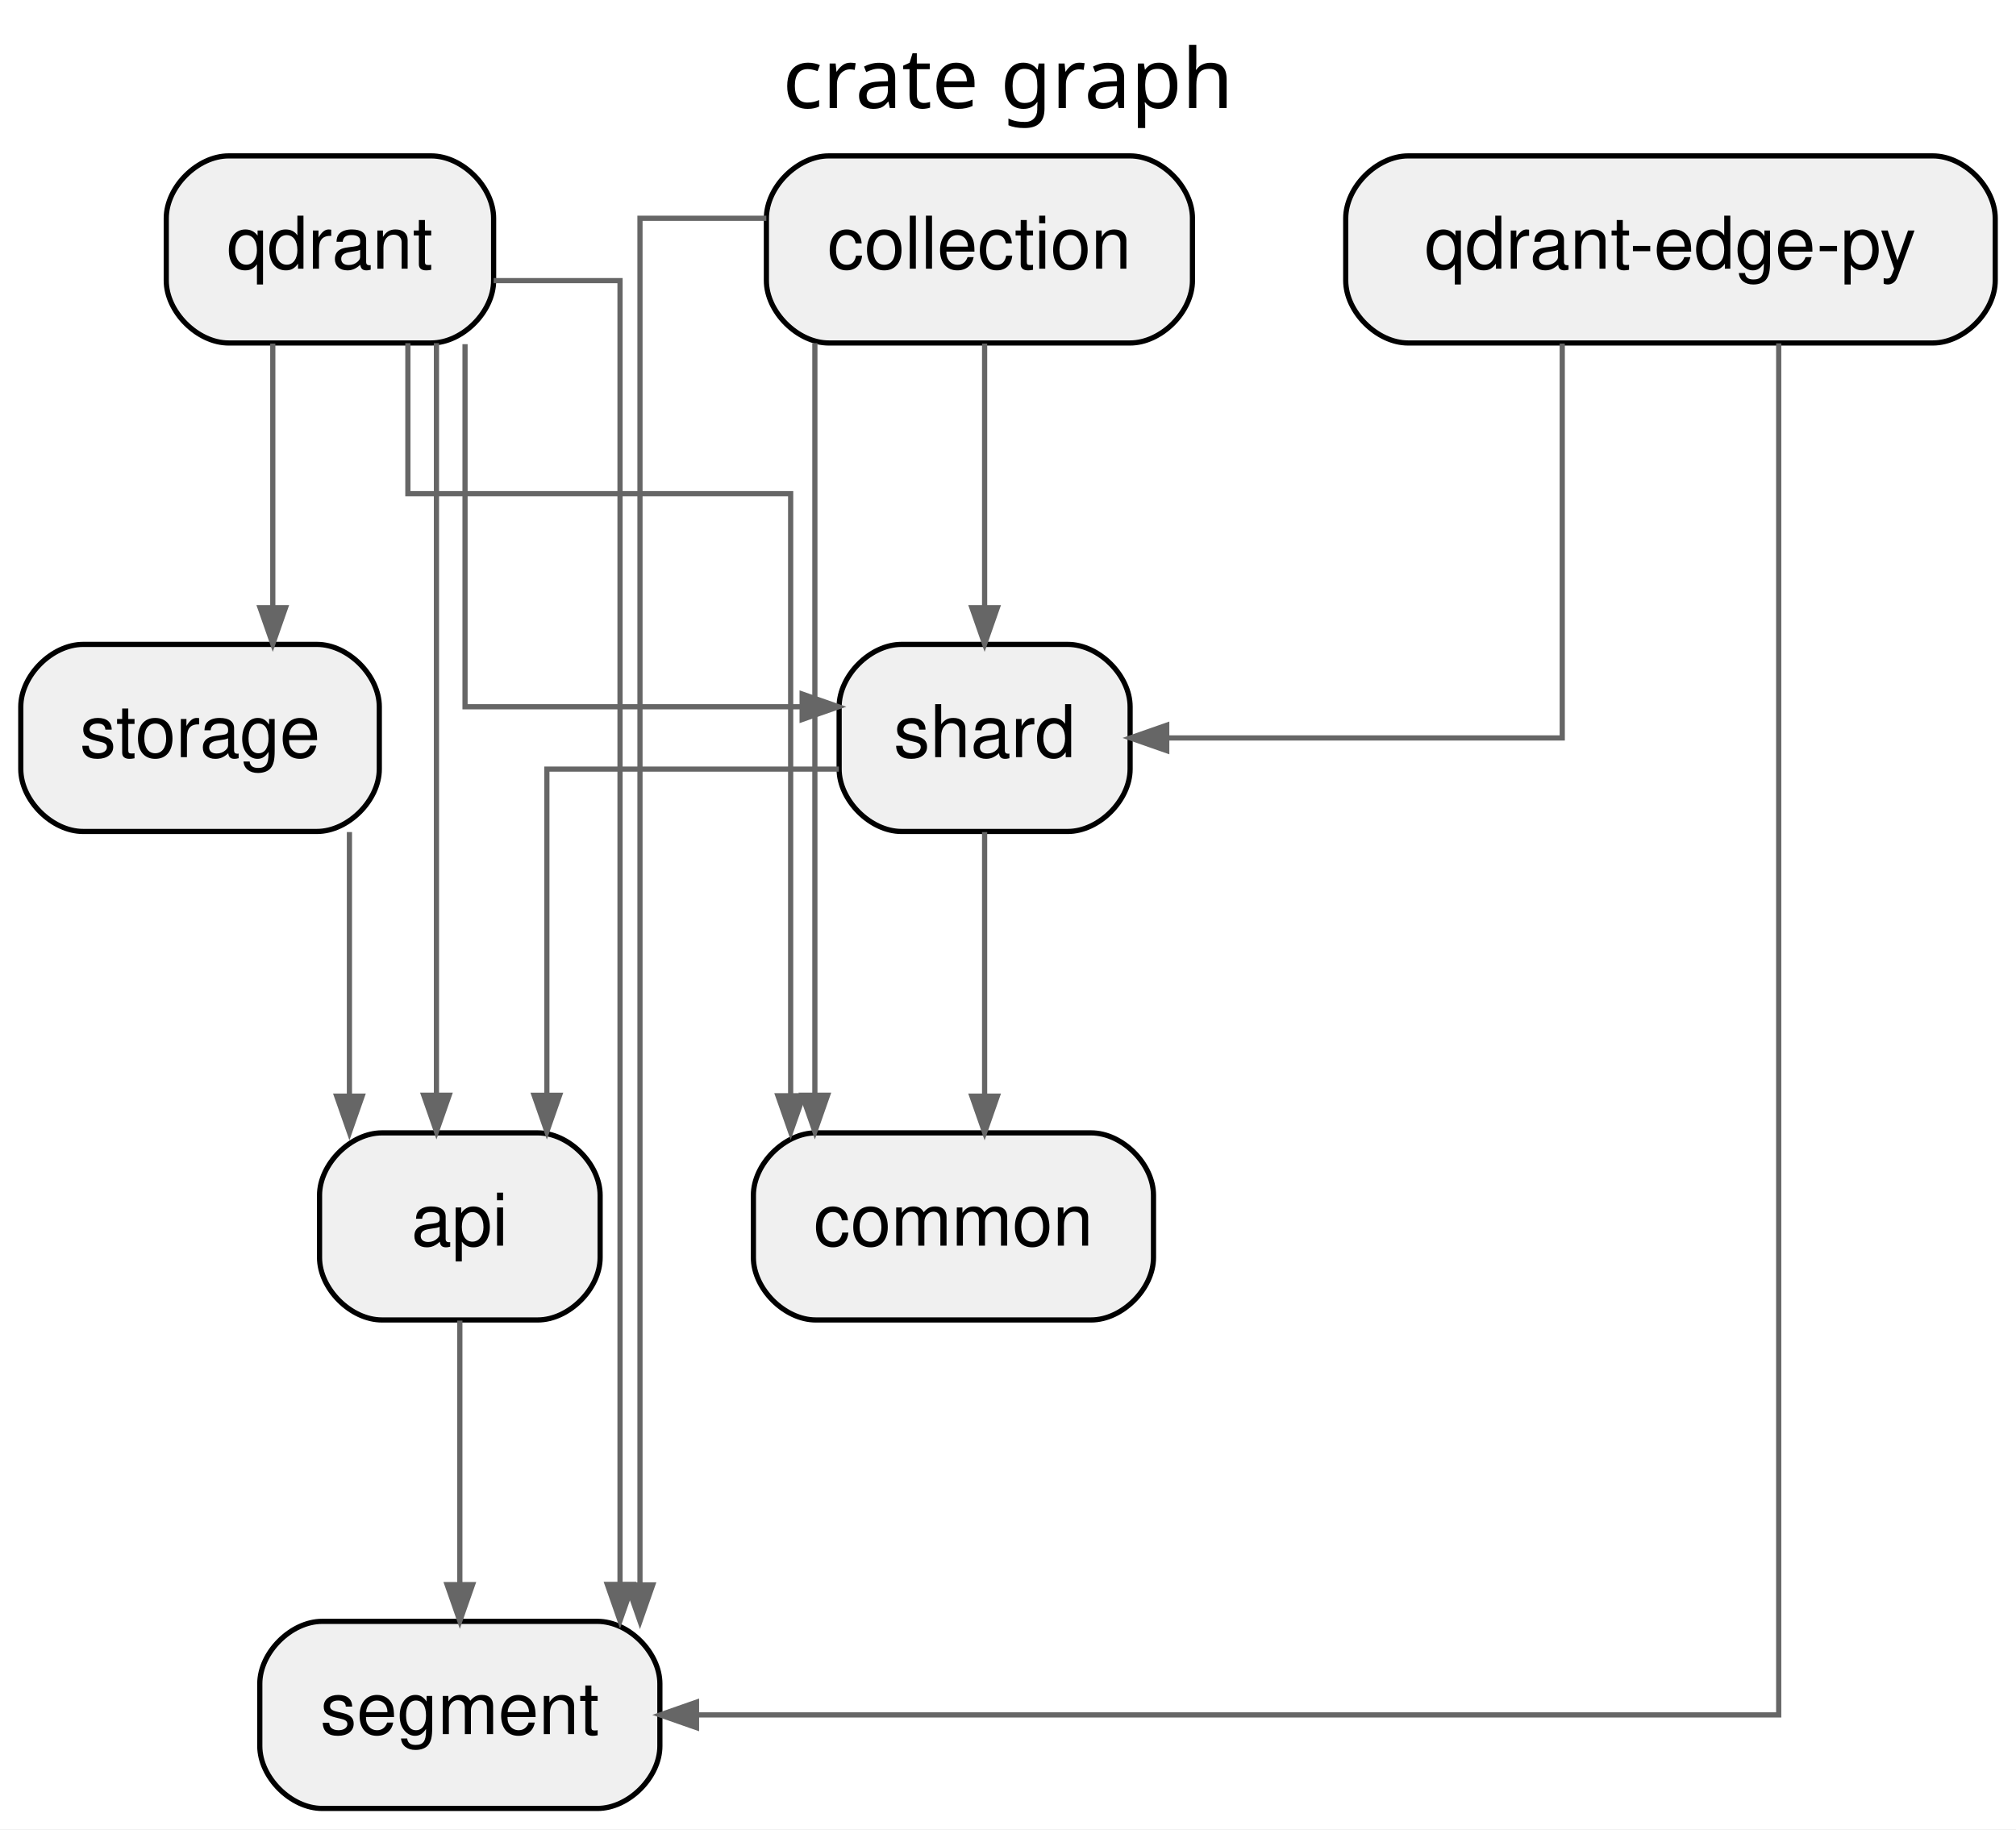
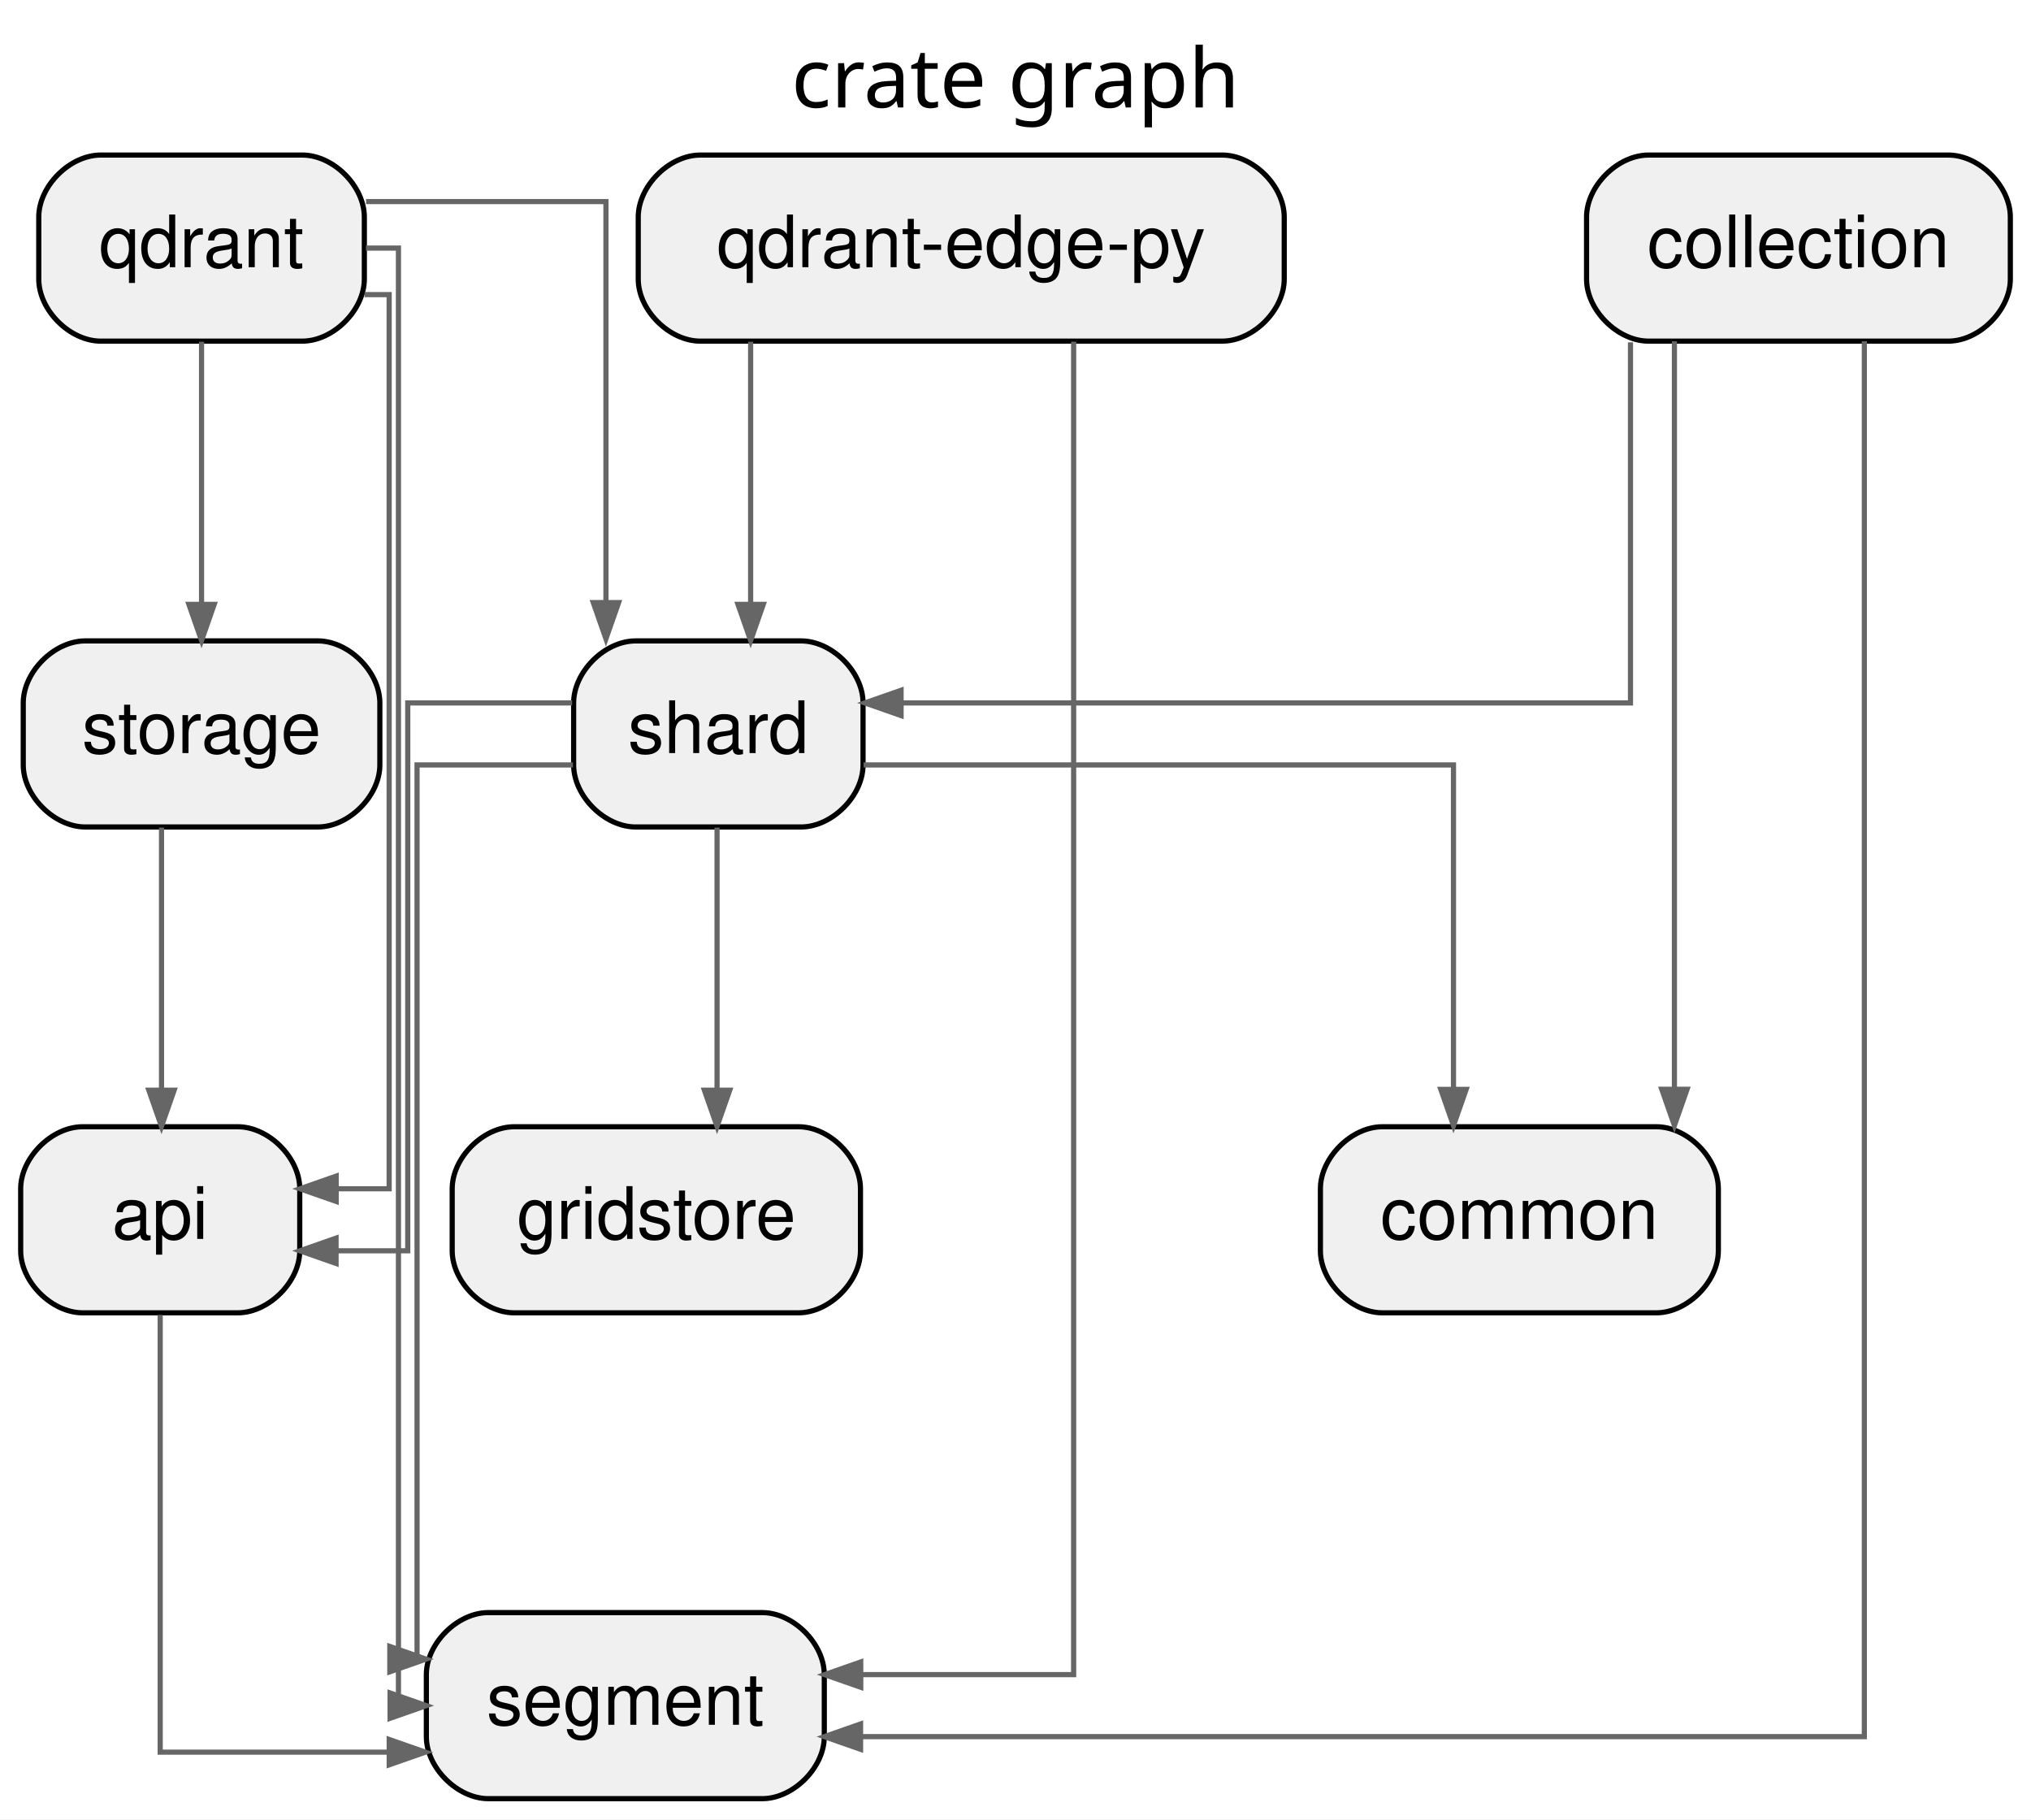
- <svg xmlns="http://www.w3.org/2000/svg" width="388pt" height="352pt" viewBox="0.00 0.00 388.00 352.00">
+ <svg xmlns="http://www.w3.org/2000/svg" width="393pt" height="352pt" viewBox="0.00 0.00 393.00 352.00">
  <g id="graph0" class="graph" transform="scale(1 1) rotate(0) translate(4 348)">
-     <polygon fill="white" stroke="transparent" points="-4,4 -4,-348 384,-348 384,4 -4,4" />
-     <text text-anchor="middle" x="190" y="-327.2" font-family="Helvetica Bold" font-size="16.00">crate graph</text>
+     <polygon fill="white" stroke="transparent" points="-4,4 -4,-348 389,-348 389,4 -4,4" />
+     <text text-anchor="middle" x="192.5" y="-327.2" font-family="Helvetica Bold" font-size="16.00">crate graph</text>
    <g id="node1" class="node">
-       <path fill="#f0f0f0" stroke="black" d="M99.5,-130C99.5,-130 69.5,-130 69.5,-130 63.5,-130 57.5,-124 57.5,-118 57.5,-118 57.5,-106 57.5,-106 57.5,-100 63.5,-94 69.5,-94 69.5,-94 99.5,-94 99.5,-94 105.5,-94 111.5,-100 111.5,-106 111.5,-106 111.5,-118 111.5,-118 111.5,-124 105.5,-130 99.5,-130" />
-       <text text-anchor="middle" x="84.5" y="-108.3" font-family="Helvetica,sans-Serif" font-size="14.00">api</text>
+       <path fill="#f0f0f0" stroke="black" d="M42,-130C42,-130 12,-130 12,-130 6,-130 0,-124 0,-118 0,-118 0,-106 0,-106 0,-100 6,-94 12,-94 12,-94 42,-94 42,-94 48,-94 54,-100 54,-106 54,-106 54,-118 54,-118 54,-124 48,-130 42,-130" />
+       <text text-anchor="middle" x="27" y="-108.3" font-family="Helvetica,sans-Serif" font-size="14.00">api</text>
+     </g>
+     <g id="node7" class="node">
+       <path fill="#f0f0f0" stroke="black" d="M143.5,-36C143.5,-36 90.5,-36 90.5,-36 84.5,-36 78.5,-30 78.5,-24 78.5,-24 78.5,-12 78.5,-12 78.5,-6 84.5,0 90.5,0 90.5,0 143.5,0 143.5,0 149.5,0 155.5,-6 155.5,-12 155.5,-12 155.5,-24 155.5,-24 155.5,-30 149.5,-36 143.5,-36" />
+       <text text-anchor="middle" x="117" y="-14.3" font-family="Helvetica,sans-Serif" font-size="14.00">segment</text>
+     </g>
+     <g id="edge1" class="edge">
+       <path fill="none" stroke="#666666" d="M27,-93.59C27,-63.96 27,-9 27,-9 27,-9 71.31,-9 71.31,-9" />
+       <polygon fill="#666666" stroke="#666666" points="71.31,-11.45 78.31,-9 71.31,-6.55 71.31,-11.45" />
+     </g>
+     <g id="node2" class="node">
+       <path fill="#f0f0f0" stroke="black" d="M373,-318C373,-318 315,-318 315,-318 309,-318 303,-312 303,-306 303,-306 303,-294 303,-294 303,-288 309,-282 315,-282 315,-282 373,-282 373,-282 379,-282 385,-288 385,-294 385,-294 385,-306 385,-306 385,-312 379,-318 373,-318" />
+       <text text-anchor="middle" x="344" y="-296.3" font-family="Helvetica,sans-Serif" font-size="14.00">collection</text>
+     </g>
+     <g id="node3" class="node">
+       <path fill="#f0f0f0" stroke="black" d="M316.5,-130C316.5,-130 263.5,-130 263.5,-130 257.5,-130 251.5,-124 251.5,-118 251.5,-118 251.5,-106 251.5,-106 251.5,-100 257.5,-94 263.5,-94 263.5,-94 316.5,-94 316.5,-94 322.5,-94 328.5,-100 328.5,-106 328.5,-106 328.5,-118 328.5,-118 328.5,-124 322.5,-130 316.5,-130" />
+       <text text-anchor="middle" x="290" y="-108.3" font-family="Helvetica,sans-Serif" font-size="14.00">common</text>
+     </g>
+     <g id="edge2" class="edge">
+       <path fill="none" stroke="#666666" d="M320,-281.97C320,-281.97 320,-137.25 320,-137.25" />
+       <polygon fill="#666666" stroke="#666666" points="322.45,-137.25 320,-130.25 317.55,-137.25 322.45,-137.25" />
+     </g>
+     <g id="edge3" class="edge">
+       <path fill="none" stroke="#666666" d="M356.75,-281.98C356.75,-218.93 356.75,-12 356.75,-12 356.75,-12 162.52,-12 162.52,-12" />
+       <polygon fill="#666666" stroke="#666666" points="162.52,-9.55 155.52,-12 162.52,-14.45 162.52,-9.55" />
+     </g>
+     <g id="node8" class="node">
+       <path fill="#f0f0f0" stroke="black" d="M151,-224C151,-224 119,-224 119,-224 113,-224 107,-218 107,-212 107,-212 107,-200 107,-200 107,-194 113,-188 119,-188 119,-188 151,-188 151,-188 157,-188 163,-194 163,-200 163,-200 163,-212 163,-212 163,-218 157,-224 151,-224" />
+       <text text-anchor="middle" x="135" y="-202.3" font-family="Helvetica,sans-Serif" font-size="14.00">shard</text>
+     </g>
+     <g id="edge4" class="edge">
+       <path fill="none" stroke="#666666" d="M311.5,-281.77C311.5,-255.99 311.5,-212 311.5,-212 311.5,-212 170.36,-212 170.36,-212" />
+       <polygon fill="#666666" stroke="#666666" points="170.36,-209.55 163.36,-212 170.36,-214.45 170.36,-209.55" />
+     </g>
+     <g id="node4" class="node">
+       <path fill="#f0f0f0" stroke="black" d="M150.5,-130C150.5,-130 95.5,-130 95.5,-130 89.5,-130 83.5,-124 83.5,-118 83.5,-118 83.5,-106 83.5,-106 83.5,-100 89.5,-94 95.5,-94 95.5,-94 150.5,-94 150.5,-94 156.5,-94 162.5,-100 162.5,-106 162.5,-106 162.5,-118 162.5,-118 162.5,-124 156.5,-130 150.5,-130" />
+       <text text-anchor="middle" x="123" y="-108.3" font-family="Helvetica,sans-Serif" font-size="14.00">gridstore</text>
+     </g>
+     <g id="node5" class="node">
+       <path fill="#f0f0f0" stroke="black" d="M54.5,-318C54.5,-318 15.5,-318 15.5,-318 9.5,-318 3.5,-312 3.5,-306 3.5,-306 3.5,-294 3.5,-294 3.5,-288 9.5,-282 15.5,-282 15.5,-282 54.5,-282 54.5,-282 60.5,-282 66.5,-288 66.5,-294 66.5,-294 66.5,-306 66.5,-306 66.5,-312 60.5,-318 54.5,-318" />
+       <text text-anchor="middle" x="35" y="-296.3" font-family="Helvetica,sans-Serif" font-size="14.00">qdrant</text>
+     </g>
+     <g id="edge5" class="edge">
+       <path fill="none" stroke="#666666" d="M66.55,-291C69.44,-291 71.3,-291 71.3,-291 71.3,-291 71.3,-118 71.3,-118 71.3,-118 61.05,-118 61.05,-118" />
+       <polygon fill="#666666" stroke="#666666" points="61.05,-115.55 54.05,-118 61.05,-120.45 61.05,-115.55" />
+     </g>
+     <g id="edge6" class="edge">
+       <path fill="none" stroke="#666666" d="M66.81,-300C70.57,-300 73.1,-300 73.1,-300 73.1,-300 73.1,-18 73.1,-18 73.1,-18 73.64,-18 73.64,-18" />
+       <polygon fill="#666666" stroke="#666666" points="71.48,-20.45 78.48,-18 71.48,-15.55 71.48,-20.45" />
+     </g>
+     <g id="edge7" class="edge">
+       <path fill="none" stroke="#666666" d="M66.83,-309C88.49,-309 113.25,-309 113.25,-309 113.25,-309 113.25,-231.41 113.25,-231.41" />
+       <polygon fill="#666666" stroke="#666666" points="115.7,-231.41 113.25,-224.41 110.8,-231.41 115.7,-231.41" />
+     </g>
+     <g id="node9" class="node">
+       <path fill="#f0f0f0" stroke="black" d="M57.5,-224C57.5,-224 12.5,-224 12.5,-224 6.5,-224 0.5,-218 0.5,-212 0.5,-212 0.5,-200 0.5,-200 0.5,-194 6.5,-188 12.5,-188 12.5,-188 57.5,-188 57.5,-188 63.5,-188 69.5,-194 69.5,-200 69.5,-200 69.5,-212 69.5,-212 69.5,-218 63.5,-224 57.5,-224" />
+       <text text-anchor="middle" x="35" y="-202.3" font-family="Helvetica,sans-Serif" font-size="14.00">storage</text>
+     </g>
+     <g id="edge8" class="edge">
+       <path fill="none" stroke="#666666" d="M35,-281.88C35,-281.88 35,-231.07 35,-231.07" />
+       <polygon fill="#666666" stroke="#666666" points="37.45,-231.07 35,-224.07 32.55,-231.07 37.45,-231.07" />
    </g>
    <g id="node6" class="node">
-       <path fill="#f0f0f0" stroke="black" d="M111,-36C111,-36 58,-36 58,-36 52,-36 46,-30 46,-24 46,-24 46,-12 46,-12 46,-6 52,0 58,0 58,0 111,0 111,0 117,0 123,-6 123,-12 123,-12 123,-24 123,-24 123,-30 117,-36 111,-36" />
-       <text text-anchor="middle" x="84.5" y="-14.3" font-family="Helvetica,sans-Serif" font-size="14.00">segment</text>
-     </g>
-     <g id="edge1" class="edge">
-       <path fill="none" stroke="#666666" d="M84.5,-93.88C84.5,-93.88 84.5,-43.07 84.5,-43.07" />
-       <polygon fill="#666666" stroke="#666666" points="86.95,-43.07 84.5,-36.07 82.05,-43.07 86.95,-43.07" />
-     </g>
-     <g id="node2" class="node">
-       <path fill="#f0f0f0" stroke="black" d="M213.5,-318C213.5,-318 155.5,-318 155.5,-318 149.5,-318 143.5,-312 143.5,-306 143.5,-306 143.5,-294 143.5,-294 143.5,-288 149.5,-282 155.5,-282 155.5,-282 213.5,-282 213.5,-282 219.5,-282 225.5,-288 225.5,-294 225.5,-294 225.5,-306 225.5,-306 225.5,-312 219.5,-318 213.5,-318" />
-       <text text-anchor="middle" x="184.5" y="-296.3" font-family="Helvetica,sans-Serif" font-size="14.00">collection</text>
-     </g>
-     <g id="node3" class="node">
-       <path fill="#f0f0f0" stroke="black" d="M206,-130C206,-130 153,-130 153,-130 147,-130 141,-124 141,-118 141,-118 141,-106 141,-106 141,-100 147,-94 153,-94 153,-94 206,-94 206,-94 212,-94 218,-100 218,-106 218,-106 218,-118 218,-118 218,-124 212,-130 206,-130" />
-       <text text-anchor="middle" x="179.5" y="-108.3" font-family="Helvetica,sans-Serif" font-size="14.00">common</text>
-     </g>
-     <g id="edge2" class="edge">
-       <path fill="none" stroke="#666666" d="M152.83,-281.97C152.83,-281.97 152.83,-137.25 152.83,-137.25" />
-       <polygon fill="#666666" stroke="#666666" points="155.28,-137.25 152.83,-130.25 150.38,-137.25 155.28,-137.25" />
-     </g>
-     <g id="edge3" class="edge">
-       <path fill="none" stroke="#666666" d="M143.49,-306C130.37,-306 119.17,-306 119.17,-306 119.17,-306 119.17,-43.02 119.17,-43.02" />
-       <polygon fill="#666666" stroke="#666666" points="121.62,-43.02 119.17,-36.02 116.72,-43.02 121.62,-43.02" />
-     </g>
-     <g id="node7" class="node">
-       <path fill="#f0f0f0" stroke="black" d="M201.5,-224C201.5,-224 169.5,-224 169.5,-224 163.5,-224 157.5,-218 157.5,-212 157.5,-212 157.5,-200 157.5,-200 157.5,-194 163.5,-188 169.5,-188 169.5,-188 201.5,-188 201.5,-188 207.5,-188 213.5,-194 213.5,-200 213.5,-200 213.5,-212 213.5,-212 213.5,-218 207.5,-224 201.5,-224" />
-       <text text-anchor="middle" x="185.5" y="-202.3" font-family="Helvetica,sans-Serif" font-size="14.00">shard</text>
-     </g>
-     <g id="edge4" class="edge">
-       <path fill="none" stroke="#666666" d="M185.5,-281.88C185.5,-281.88 185.5,-231.07 185.5,-231.07" />
-       <polygon fill="#666666" stroke="#666666" points="187.95,-231.07 185.5,-224.07 183.05,-231.07 187.95,-231.07" />
-     </g>
-     <g id="node4" class="node">
-       <path fill="#f0f0f0" stroke="black" d="M79,-318C79,-318 40,-318 40,-318 34,-318 28,-312 28,-306 28,-306 28,-294 28,-294 28,-288 34,-282 40,-282 40,-282 79,-282 79,-282 85,-282 91,-288 91,-294 91,-294 91,-306 91,-306 91,-312 85,-318 79,-318" />
-       <text text-anchor="middle" x="59.5" y="-296.3" font-family="Helvetica,sans-Serif" font-size="14.00">qdrant</text>
-     </g>
-     <g id="edge5" class="edge">
-       <path fill="none" stroke="#666666" d="M80,-281.97C80,-281.97 80,-137.25 80,-137.25" />
-       <polygon fill="#666666" stroke="#666666" points="82.45,-137.25 80,-130.25 77.55,-137.25 82.45,-137.25" />
-     </g>
-     <g id="edge6" class="edge">
-       <path fill="none" stroke="#666666" d="M74.5,-281.96C74.5,-268.71 74.5,-253 74.5,-253 74.5,-253 148.17,-253 148.17,-253 148.17,-253 148.17,-137.14 148.17,-137.14" />
-       <polygon fill="#666666" stroke="#666666" points="150.62,-137.14 148.17,-130.14 145.72,-137.14 150.62,-137.14" />
-     </g>
-     <g id="edge7" class="edge">
-       <path fill="none" stroke="#666666" d="M91.01,-294C103.67,-294 115.33,-294 115.33,-294 115.33,-294 115.33,-43.11 115.33,-43.11" />
-       <polygon fill="#666666" stroke="#666666" points="117.78,-43.11 115.33,-36.11 112.88,-43.11 117.78,-43.11" />
-     </g>
-     <g id="edge8" class="edge">
-       <path fill="none" stroke="#666666" d="M85.5,-281.77C85.5,-255.99 85.5,-212 85.5,-212 85.5,-212 150.38,-212 150.38,-212" />
-       <polygon fill="#666666" stroke="#666666" points="150.38,-214.45 157.38,-212 150.38,-209.55 150.38,-214.45" />
-     </g>
-     <g id="node8" class="node">
-       <path fill="#f0f0f0" stroke="black" d="M57,-224C57,-224 12,-224 12,-224 6,-224 0,-218 0,-212 0,-212 0,-200 0,-200 0,-194 6,-188 12,-188 12,-188 57,-188 57,-188 63,-188 69,-194 69,-200 69,-200 69,-212 69,-212 69,-218 63,-224 57,-224" />
-       <text text-anchor="middle" x="34.5" y="-202.3" font-family="Helvetica,sans-Serif" font-size="14.00">storage</text>
+       <path fill="#f0f0f0" stroke="black" d="M232.5,-318C232.5,-318 131.5,-318 131.5,-318 125.5,-318 119.5,-312 119.5,-306 119.5,-306 119.5,-294 119.5,-294 119.5,-288 125.5,-282 131.5,-282 131.5,-282 232.5,-282 232.5,-282 238.5,-282 244.5,-288 244.5,-294 244.5,-294 244.5,-306 244.5,-306 244.5,-312 238.5,-318 232.5,-318" />
+       <text text-anchor="middle" x="182" y="-296.3" font-family="Helvetica,sans-Serif" font-size="14.00">qdrant-edge-py</text>
    </g>
    <g id="edge9" class="edge">
-       <path fill="none" stroke="#666666" d="M48.5,-281.88C48.5,-281.88 48.5,-231.07 48.5,-231.07" />
-       <polygon fill="#666666" stroke="#666666" points="50.95,-231.07 48.5,-224.07 46.05,-231.07 50.95,-231.07" />
-     </g>
-     <g id="node5" class="node">
-       <path fill="#f0f0f0" stroke="black" d="M368,-318C368,-318 267,-318 267,-318 261,-318 255,-312 255,-306 255,-306 255,-294 255,-294 255,-288 261,-282 267,-282 267,-282 368,-282 368,-282 374,-282 380,-288 380,-294 380,-294 380,-306 380,-306 380,-312 374,-318 368,-318" />
-       <text text-anchor="middle" x="317.5" y="-296.3" font-family="Helvetica,sans-Serif" font-size="14.00">qdrant-edge-py</text>
+       <path fill="none" stroke="#666666" d="M203.75,-281.89C203.75,-220.49 203.75,-24 203.75,-24 203.75,-24 162.56,-24 162.56,-24" />
+       <polygon fill="#666666" stroke="#666666" points="162.56,-21.55 155.56,-24 162.55,-26.45 162.56,-21.55" />
    </g>
    <g id="edge10" class="edge">
-       <path fill="none" stroke="#666666" d="M338.33,-281.93C338.33,-219.69 338.33,-18 338.33,-18 338.33,-18 130.05,-18 130.05,-18" />
-       <polygon fill="#666666" stroke="#666666" points="130.05,-15.55 123.05,-18 130.05,-20.45 130.05,-15.55" />
+       <path fill="none" stroke="#666666" d="M141.25,-281.88C141.25,-281.88 141.25,-231.07 141.25,-231.07" />
+       <polygon fill="#666666" stroke="#666666" points="143.7,-231.07 141.25,-224.07 138.8,-231.07 143.7,-231.07" />
    </g>
    <g id="edge11" class="edge">
-       <path fill="none" stroke="#666666" d="M296.67,-281.88C296.67,-254.56 296.67,-206 296.67,-206 296.67,-206 220.55,-206 220.55,-206" />
-       <polygon fill="#666666" stroke="#666666" points="220.55,-203.55 213.55,-206 220.55,-208.45 220.55,-203.55" />
+       <path fill="none" stroke="#666666" d="M106.71,-212C91.12,-212 74.9,-212 74.9,-212 74.9,-212 74.9,-106 74.9,-106 74.9,-106 61.03,-106 61.03,-106" />
+       <polygon fill="#666666" stroke="#666666" points="61.03,-103.55 54.03,-106 61.03,-108.45 61.03,-103.55" />
    </g>
    <g id="edge12" class="edge">
-       <path fill="none" stroke="#666666" d="M157.45,-200C132.94,-200 101.25,-200 101.25,-200 101.25,-200 101.25,-137.23 101.25,-137.23" />
-       <polygon fill="#666666" stroke="#666666" points="103.7,-137.23 101.25,-130.23 98.8,-137.23 103.7,-137.23" />
+       <path fill="none" stroke="#666666" d="M163.1,-200C204.56,-200 277.25,-200 277.25,-200 277.25,-200 277.25,-137.23 277.25,-137.23" />
+       <polygon fill="#666666" stroke="#666666" points="279.7,-137.23 277.25,-130.23 274.8,-137.23 279.7,-137.23" />
    </g>
    <g id="edge13" class="edge">
-       <path fill="none" stroke="#666666" d="M185.5,-187.88C185.5,-187.88 185.5,-137.07 185.5,-137.07" />
-       <polygon fill="#666666" stroke="#666666" points="187.95,-137.07 185.5,-130.07 183.05,-137.07 187.95,-137.07" />
+       <path fill="none" stroke="#666666" d="M134.75,-187.88C134.75,-187.88 134.75,-137.07 134.75,-137.07" />
+       <polygon fill="#666666" stroke="#666666" points="137.2,-137.07 134.75,-130.07 132.3,-137.07 137.2,-137.07" />
    </g>
    <g id="edge14" class="edge">
-       <path fill="none" stroke="#666666" d="M63.25,-187.88C63.25,-187.88 63.25,-137.07 63.25,-137.07" />
-       <polygon fill="#666666" stroke="#666666" points="65.7,-137.07 63.25,-130.07 60.8,-137.07 65.7,-137.07" />
+       <path fill="none" stroke="#666666" d="M106.87,-200C91.97,-200 76.7,-200 76.7,-200 76.7,-200 76.7,-27 76.7,-27 76.7,-27 76.87,-27 76.87,-27" />
+       <polygon fill="#666666" stroke="#666666" points="71.43,-29.45 78.43,-27 71.43,-24.55 71.43,-29.45" />
+     </g>
+     <g id="edge15" class="edge">
+       <path fill="none" stroke="#666666" d="M27.25,-187.88C27.25,-187.88 27.25,-137.07 27.25,-137.07" />
+       <polygon fill="#666666" stroke="#666666" points="29.7,-137.07 27.25,-130.07 24.8,-137.07 29.7,-137.07" />
    </g>
  </g>
</svg>
